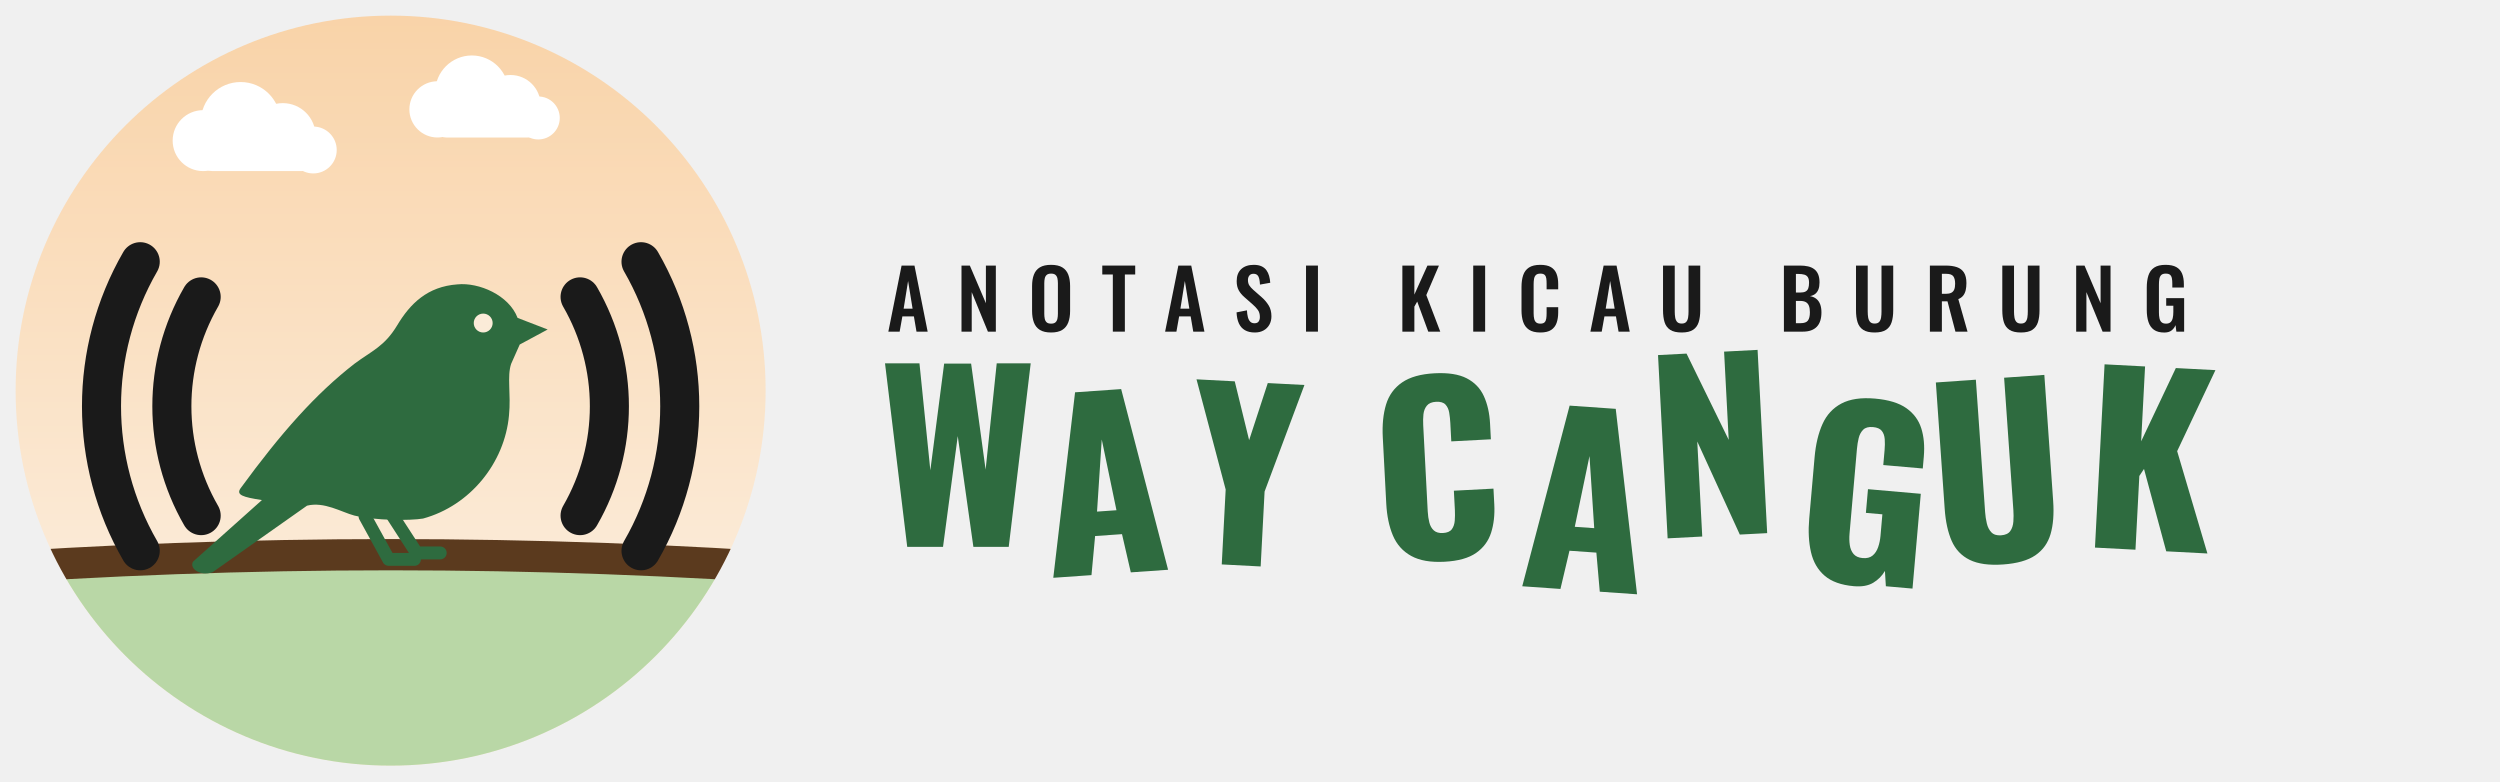
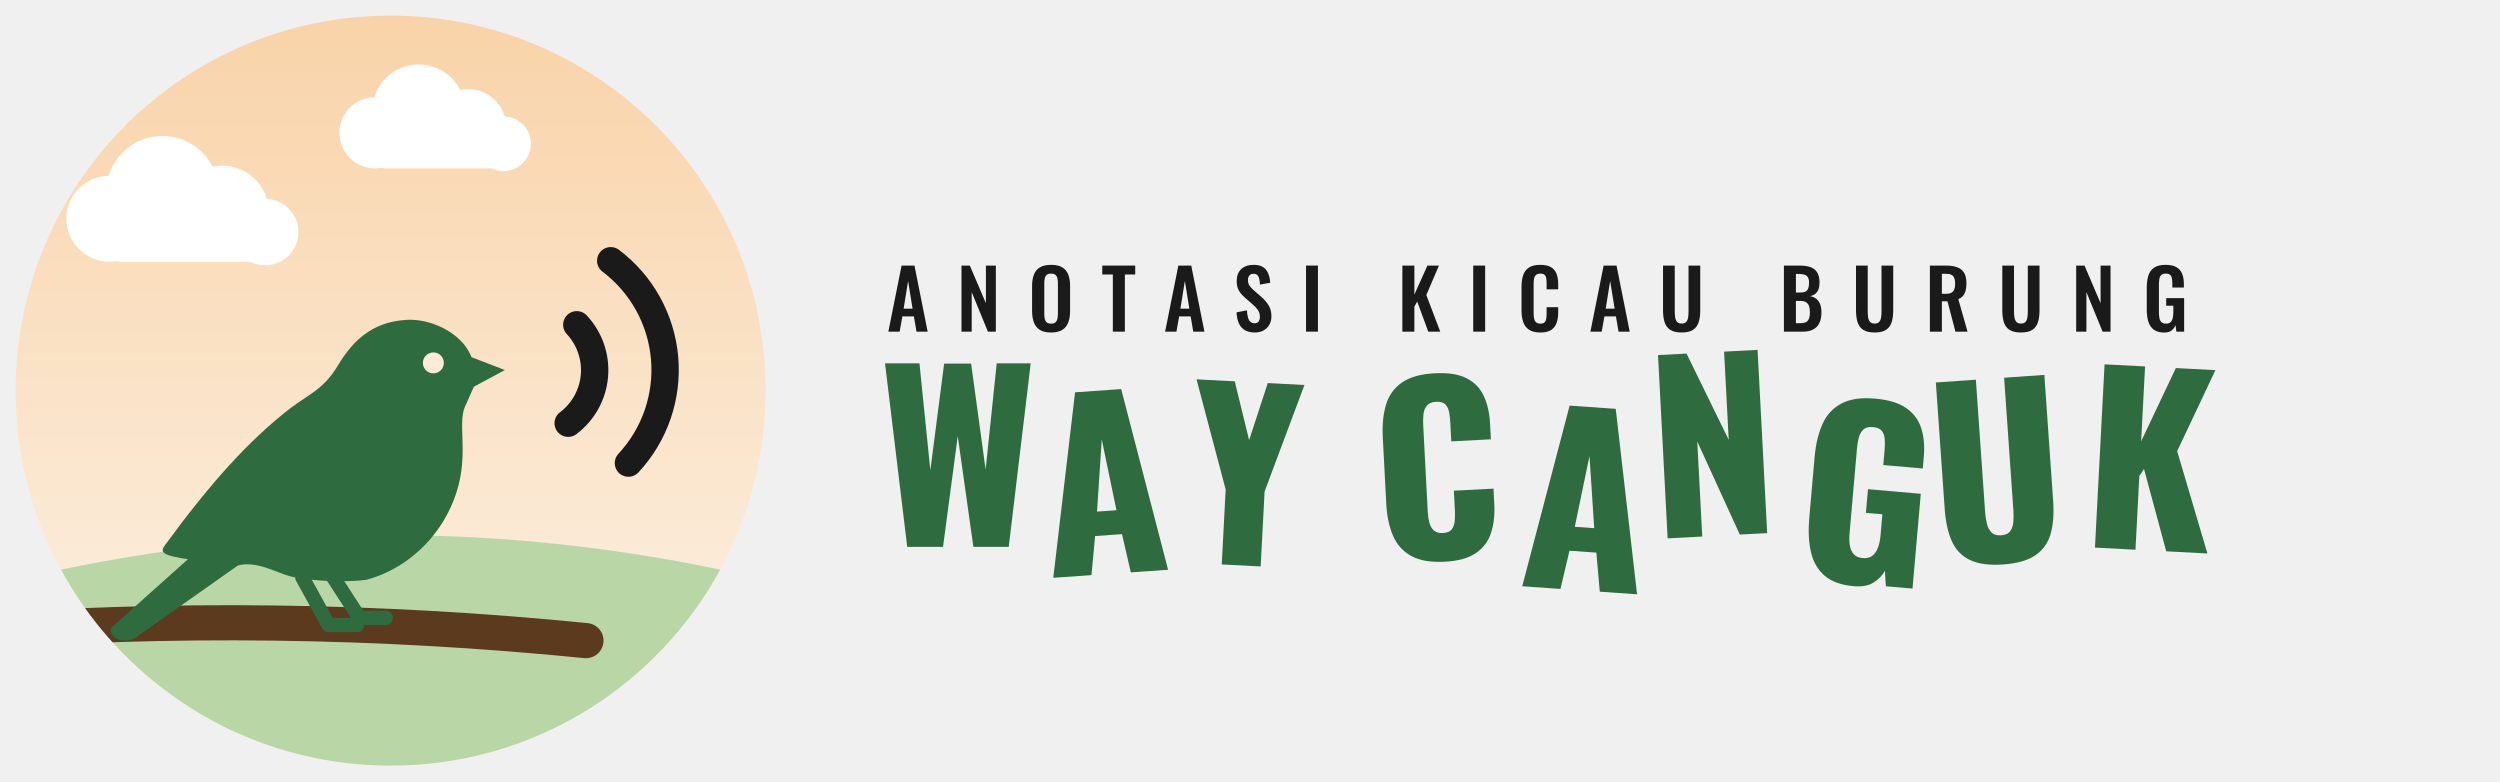
<svg xmlns="http://www.w3.org/2000/svg" viewBox="0 0 640 200">
  <defs>
    <clipPath id="c">
      <circle cx="100" cy="100" r="96" />
    </clipPath>
    <linearGradient id="sky" x1="0" y1="0" x2="0" y2="1">
      <stop offset="0" stop-color="#F9D3A8" />
      <stop offset="0.75" stop-color="#FBEBD8" />
    </linearGradient>
  </defs>
  <g clip-path="url(#c)">
    <circle cx="100" cy="100" r="96" fill="url(#sky)" />
-     <path d="M-10 151.2 Q100 137.2 210 151.2 L210 210 L-10 210 Z" fill="#B9D7A6" />
-     <circle cx="52.0" cy="36.0" r="7.8" fill="#FFFFFF" />
-     <circle cx="61.6" cy="31.2" r="10.2" fill="#FFFFFF" />
-     <circle cx="72.4" cy="34.8" r="8.4" fill="#FFFFFF" />
-     <circle cx="80.2" cy="38.4" r="6.0" fill="#FFFFFF" />
-     <rect x="50.8" y="36.0" width="30.0" height="7.8" rx="3.6" fill="#FFFFFF" />
-     <circle cx="112.0" cy="28.0" r="7.2" fill="#FFFFFF" />
-     <circle cx="120.8" cy="23.6" r="9.4" fill="#FFFFFF" />
-     <circle cx="130.7" cy="26.9" r="7.7" fill="#FFFFFF" />
-     <circle cx="137.8" cy="30.2" r="5.5" fill="#FFFFFF" />
-     <rect x="110.9" y="28.0" width="27.5" height="7.2" rx="3.3" fill="#FFFFFF" />
-     <path d="M-10 146 Q100 138 210 146" stroke="#5B3A1E" stroke-width="8" fill="none" stroke-linecap="round" />
-     <g transform="translate(94 105.25) scale(1.1) translate(-50 -45)">
+     <path d="M-10 152 Q100 122 210 152 L210 210 L-10 210 Z" fill="#B9D7A6" />
+     <circle cx="28.0" cy="56.0" r="11.0" fill="#FFFFFF" />
+     <circle cx="41.6" cy="49.2" r="14.4" fill="#FFFFFF" />
+     <circle cx="56.9" cy="54.3" r="11.9" fill="#FFFFFF" />
+     <circle cx="67.9" cy="59.4" r="8.5" fill="#FFFFFF" />
+     <rect x="26.3" y="56.0" width="42.5" height="11.0" rx="5.1" fill="#FFFFFF" />
+     <circle cx="96.0" cy="34.0" r="9.1" fill="#FFFFFF" />
+     <circle cx="107.2" cy="28.4" r="11.9" fill="#FFFFFF" />
+     <circle cx="119.8" cy="32.6" r="9.8" fill="#FFFFFF" />
+     <circle cx="128.9" cy="36.8" r="7.0" fill="#FFFFFF" />
+     <rect x="94.6" y="34.0" width="35.0" height="9.1" rx="4.2" fill="#FFFFFF" />
+     <path d="M-10 162 Q70 156 150 164" stroke="#5B3A1E" stroke-width="9" fill="none" stroke-linecap="round" />
+     <g transform="translate(78 117.91) scale(1.22) translate(-50 -45)">
      <path d="M92 26 L85 23.3 C83 18 76 15 71 15.5 C64 16 60 20 57 25 C54 30 51 31 47 34 C38 41 30 50 20.5 63 C19.5 64.5 21 65 25.5 65.7 L9.5 80 C8.5 81.5 11 83.5 14 82.5 L36 67 C40 66 44 68.5 47 69.3 C52 70.5 60 70.5 63 70 C74 67 82 57 83 46 C83.5 41 82.5 37 83.5 34 L85.5 29.5 Z" fill="#2E6B3F" />
      <circle cx="77" cy="24.5" r="2.2" fill="#FBEBD8" />
      <path d="M49.5 69.5 L55 79.5 L61 79.5 M56 69.5 L61.5 78 L67 78" stroke="#2E6B3F" stroke-width="3" stroke-linecap="round" stroke-linejoin="round" fill="none" />
    </g>
-     <path d="M148.5 76.0 A56 56 0 0 1 148.5 132.0" stroke="#1A1A1A" stroke-width="10" fill="none" stroke-linecap="round" />
-     <path d="M51.5 132.0 A56 56 0 0 1 51.5 76.0" stroke="#1A1A1A" stroke-width="10" fill="none" stroke-linecap="round" />
-     <path d="M164.1 67.0 A74 74 0 0 1 164.1 141.0" stroke="#1A1A1A" stroke-width="10" fill="none" stroke-linecap="round" />
-     <path d="M35.9 141.0 A74 74 0 0 1 35.9 67.0" stroke="#1A1A1A" stroke-width="10" fill="none" stroke-linecap="round" />
+     <g transform="rotate(5 135.2 94.7)">
+       <path d="M146.6 82.1 A17 17 0 0 1 146.6 107.4" stroke="#1A1A1A" stroke-width="7" fill="none" stroke-linecap="round" />
+     </g>
+     <g transform="rotate(-5 135.2 94.7)">
+       <path d="M158.7 68.7 A35 35 0 0 1 158.7 120.7" stroke="#1A1A1A" stroke-width="7" fill="none" stroke-linecap="round" />
+     </g>
  </g>
  <style>@media (prefers-color-scheme: dark){.sub path{fill:#E7E5E4}.big path{fill:#93BF7E}}</style>
  <g class="sub">
    <path d="M227.418 84.9 230.805 67.987H234.105L237.48 84.9H234.621L233.956 80.996H231.006L230.31 84.9ZM231.33 79.025H233.621L232.471 71.931Z" fill="#1A1A1A" />
    <path d="M246.142 84.9V67.987H248.278L252.391 77.626V67.987H254.936V84.9H252.904L248.761 74.787V84.9Z" fill="#1A1A1A" />
    <path d="M269.074 85.12Q267.264 85.12 266.198 84.452Q265.132 83.784 264.672 82.536Q264.212 81.288 264.212 79.586V73.24Q264.212 71.527 264.677 70.31Q265.142 69.093 266.203 68.446Q267.264 67.798 269.074 67.798Q270.894 67.798 271.955 68.451Q273.017 69.103 273.482 70.315Q273.947 71.527 273.947 73.24V79.596Q273.947 81.288 273.482 82.531Q273.017 83.774 271.955 84.447Q270.894 85.12 269.074 85.12ZM269.074 82.852Q269.83 82.852 270.203 82.515Q270.575 82.177 270.699 81.601Q270.823 81.026 270.823 80.323V72.534Q270.823 71.82 270.699 71.26Q270.575 70.7 270.203 70.373Q269.83 70.045 269.074 70.045Q268.339 70.045 267.961 70.373Q267.584 70.7 267.46 71.26Q267.336 71.82 267.336 72.534V80.323Q267.336 81.026 267.454 81.601Q267.573 82.177 267.945 82.515Q268.317 82.852 269.074 82.852Z" fill="#1A1A1A" />
    <path d="M284.883 84.9V70.269H282.184V67.987H290.613V70.269H287.965V84.9Z" fill="#1A1A1A" />
    <path d="M298.271 84.9 301.658 67.987H304.957L308.333 84.9H305.473L304.809 80.996H301.859L301.163 84.9ZM302.183 79.025H304.474L303.323 71.931Z" fill="#1A1A1A" />
    <path d="M321.242 85.12Q319.716 85.12 318.696 84.526Q317.677 83.932 317.154 82.788Q316.632 81.643 316.559 79.966L319.218 79.446Q319.259 80.44 319.457 81.189Q319.654 81.938 320.064 82.347Q320.473 82.755 321.145 82.755Q321.891 82.755 322.21 82.303Q322.529 81.851 322.529 81.16Q322.529 80.065 322.018 79.355Q321.507 78.645 320.681 77.924L318.553 76.054Q317.653 75.28 317.121 74.328Q316.59 73.375 316.59 71.972Q316.59 69.963 317.762 68.88Q318.935 67.798 320.956 67.798Q322.141 67.798 322.936 68.161Q323.73 68.525 324.199 69.17Q324.667 69.815 324.894 70.64Q325.122 71.465 325.183 72.388L322.553 72.856Q322.512 72.064 322.384 71.439Q322.255 70.815 321.909 70.452Q321.563 70.089 320.891 70.089Q320.197 70.089 319.836 70.542Q319.475 70.996 319.475 71.667Q319.475 72.526 319.833 73.075Q320.191 73.625 320.851 74.211L322.957 76.06Q323.993 76.949 324.74 78.124Q325.487 79.299 325.487 80.972Q325.487 82.192 324.954 83.133Q324.421 84.074 323.47 84.597Q322.518 85.12 321.242 85.12Z" fill="#1A1A1A" />
    <path d="M334.341 84.9V67.987H337.392V84.9Z" fill="#1A1A1A" />
    <path d="M359.006 84.9V67.987H362.077V75.414L365.421 67.987H368.368L365.135 75.538L368.706 84.9H365.634L362.807 77.203L362.077 78.497V84.9Z" fill="#1A1A1A" />
    <path d="M377.145 84.9V67.987H380.196V84.9Z" fill="#1A1A1A" />
    <path d="M394.327 85.12Q392.467 85.12 391.41 84.396Q390.354 83.671 389.93 82.402Q389.506 81.134 389.506 79.493V73.456Q389.506 71.723 389.93 70.454Q390.354 69.186 391.41 68.492Q392.467 67.798 394.327 67.798Q396.065 67.798 397.059 68.399Q398.053 69 398.476 70.096Q398.899 71.193 398.899 72.674V74.075H395.932V72.626Q395.932 71.913 395.86 71.327Q395.787 70.741 395.456 70.393Q395.125 70.045 394.337 70.045Q393.551 70.045 393.183 70.414Q392.815 70.782 392.712 71.404Q392.608 72.025 392.608 72.8V80.149Q392.608 81.056 392.758 81.657Q392.907 82.258 393.285 82.555Q393.663 82.852 394.337 82.852Q395.104 82.852 395.435 82.489Q395.767 82.126 395.849 81.514Q395.932 80.902 395.932 80.159V78.637H398.899V79.997Q398.899 81.488 398.496 82.647Q398.094 83.805 397.105 84.463Q396.116 85.12 394.327 85.12Z" fill="#1A1A1A" />
    <path d="M407.146 84.9 410.533 67.987H413.833L417.208 84.9H414.349L413.684 80.996H410.734L410.039 84.9ZM411.058 79.025H413.349L412.199 71.931Z" fill="#1A1A1A" />
    <path d="M430.504 85.12Q428.613 85.12 427.572 84.438Q426.531 83.756 426.133 82.484Q425.735 81.212 425.735 79.437V67.987H428.734V79.778Q428.734 80.573 428.848 81.277Q428.961 81.981 429.344 82.406Q429.727 82.831 430.504 82.831Q431.301 82.831 431.674 82.406Q432.046 81.981 432.155 81.277Q432.263 80.573 432.263 79.778V67.987H435.262V79.437Q435.262 81.212 434.859 82.484Q434.456 83.756 433.425 84.438Q432.395 85.12 430.504 85.12Z" fill="#1A1A1A" />
    <path d="M456.682 84.9V67.987H460.836Q461.952 67.987 462.862 68.195Q463.772 68.402 464.433 68.897Q465.094 69.392 465.446 70.228Q465.798 71.065 465.798 72.323Q465.798 73.356 465.516 74.086Q465.233 74.816 464.69 75.243Q464.147 75.671 463.344 75.807Q464.345 75.983 464.993 76.515Q465.641 77.046 465.966 77.908Q466.29 78.769 466.29 79.98Q466.29 81.184 465.991 82.109Q465.692 83.034 465.1 83.649Q464.508 84.265 463.619 84.582Q462.73 84.9 461.548 84.9ZM459.753 82.735H460.931Q462.334 82.735 462.834 82.053Q463.334 81.371 463.334 79.947Q463.334 78.936 463.09 78.297Q462.846 77.657 462.3 77.346Q461.754 77.034 460.829 77.034H459.753ZM459.753 74.894H460.807Q461.734 74.894 462.233 74.623Q462.732 74.352 462.924 73.79Q463.116 73.228 463.116 72.377Q463.116 71.466 462.821 70.982Q462.525 70.498 461.919 70.313Q461.312 70.129 460.36 70.129H459.753Z" fill="#1A1A1A" />
    <path d="M479.906 85.12Q478.015 85.12 476.974 84.438Q475.933 83.756 475.535 82.484Q475.137 81.212 475.137 79.437V67.987H478.136V79.778Q478.136 80.573 478.25 81.277Q478.364 81.981 478.746 82.406Q479.129 82.831 479.906 82.831Q480.703 82.831 481.076 82.406Q481.448 81.981 481.557 81.277Q481.665 80.573 481.665 79.778V67.987H484.665V79.437Q484.665 81.212 484.261 82.484Q483.858 83.756 482.827 84.438Q481.797 85.12 479.906 85.12Z" fill="#1A1A1A" />
    <path d="M494.051 84.9V67.987H498.101Q499.803 67.987 500.985 68.398Q502.167 68.81 502.786 69.791Q503.404 70.772 503.404 72.466Q503.404 73.479 503.217 74.289Q503.03 75.098 502.576 75.673Q502.122 76.248 501.327 76.574L503.685 84.9H500.59L498.56 77.149H497.121V84.9ZM497.121 75.22H498.095Q498.989 75.22 499.519 74.954Q500.048 74.687 500.281 74.119Q500.514 73.551 500.514 72.638Q500.514 71.36 500.047 70.73Q499.579 70.099 498.252 70.099H497.121Z" fill="#1A1A1A" />
    <path d="M517.358 85.12Q515.466 85.12 514.426 84.438Q513.385 83.756 512.987 82.484Q512.589 81.212 512.589 79.437V67.987H515.588V79.778Q515.588 80.573 515.701 81.277Q515.815 81.981 516.198 82.406Q516.581 82.831 517.358 82.831Q518.155 82.831 518.528 82.406Q518.9 81.981 519.009 81.277Q519.117 80.573 519.117 79.778V67.987H522.116V79.437Q522.116 81.212 521.713 82.484Q521.309 83.756 520.279 84.438Q519.249 85.12 517.358 85.12Z" fill="#1A1A1A" />
    <path d="M531.502 84.9V67.987H533.638L537.751 77.626V67.987H540.296V84.9H538.264L534.121 74.787V84.9Z" fill="#1A1A1A" />
    <path d="M554.066 85.13Q552.393 85.13 551.41 84.425Q550.428 83.719 550 82.409Q549.572 81.098 549.572 79.324V73.655Q549.572 71.829 549.996 70.519Q550.42 69.208 551.476 68.503Q552.533 67.798 554.383 67.798Q556.121 67.798 557.146 68.379Q558.17 68.96 558.62 70.061Q559.069 71.163 559.069 72.736V73.6H556.112V72.636Q556.112 71.82 556.004 71.245Q555.895 70.669 555.543 70.357Q555.191 70.045 554.425 70.045Q553.607 70.045 553.24 70.444Q552.872 70.844 552.779 71.491Q552.686 72.138 552.686 72.912V79.984Q552.686 80.861 552.831 81.509Q552.976 82.156 553.375 82.504Q553.774 82.852 554.509 82.852Q555.255 82.852 555.66 82.479Q556.064 82.105 556.219 81.432Q556.375 80.759 556.375 79.852V78.262H554.547V76.322H559.14V84.9H557.151L556.933 83.238Q556.598 84.059 555.921 84.595Q555.243 85.13 554.066 85.13Z" fill="#1A1A1A" />
  </g>
  <g class="big">
    <path d="M232.25 140.0 226.566 93.02H235.382L238.166 120.396L241.704 93.078H248.606L252.318 120.222L255.16 93.02H263.86L258.234 140.0H249.186L245.184 111.638L241.414 140.0Z" fill="#2E6B3F" />
    <path d="M269.641 147.915 275.216 100.43 287.019 99.605 299.033 145.86 289.487 146.527 287.233 136.743 280.347 137.224 279.419 147.231ZM280.84 130.969 285.816 130.621 282.05 112.511Z" fill="#2E6B3F" />
    <path d="M312.767 144.492 313.772 125.32 306.306 97.109 316.095 97.622 319.777 112.683 324.551 98.065 333.934 98.557 323.734 125.842 322.729 145.014Z" fill="#2E6B3F" />
    <path d="M369.775 143.809Q364.447 144.088 361.246 142.31Q358.046 140.532 356.588 137.095Q355.13 133.657 354.881 128.908L353.995 111.995Q353.74 107.13 354.83 103.559Q355.921 99.988 358.919 97.914Q361.918 95.84 367.247 95.561Q372.46 95.288 375.474 96.843Q378.489 98.398 379.866 101.404Q381.243 104.411 381.452 108.407L381.665 112.461L371.529 112.993L371.283 108.301Q371.21 106.911 370.999 105.644Q370.787 104.378 370.048 103.574Q369.309 102.771 367.629 102.859Q366.007 102.944 365.271 103.854Q364.535 104.763 364.4 106.077Q364.266 107.391 364.342 108.839L365.498 130.907Q365.58 132.471 365.909 133.76Q366.238 135.05 367.061 135.791Q367.884 136.532 369.39 136.453Q371.011 136.368 371.663 135.492Q372.314 134.615 372.417 133.274Q372.521 131.933 372.449 130.543L372.191 125.619L382.327 125.088L382.539 129.143Q382.749 133.139 381.727 136.358Q380.705 139.577 377.875 141.555Q375.046 143.532 369.775 143.809Z" fill="#2E6B3F" />
    <path d="M389.695 150.085 401.825 103.838 413.628 104.664 419.087 152.14 409.541 151.473 408.67 141.47 401.785 140.988 399.473 150.769ZM403.144 134.862 408.12 135.21 406.91 116.753Z" fill="#2E6B3F" />
    <path d="M426.913 137.818 424.454 90.902 431.752 90.52 442.551 112.605 441.367 90.016 449.94 89.567 452.398 136.482 445.39 136.85 434.5 113.027 435.775 137.353Z" fill="#2E6B3F" />
    <path d="M474.574 150.063Q469.72 149.639 467.095 147.371Q464.469 145.104 463.606 141.331Q462.742 137.559 463.162 132.763L464.537 117.047Q464.972 112.078 466.561 108.549Q468.151 105.02 471.416 103.297Q474.682 101.574 479.998 102.039Q485.198 102.494 488.022 104.488Q490.846 106.482 491.849 109.655Q492.852 112.829 492.493 116.931L492.231 119.936L482.119 119.051L482.453 115.237Q482.584 113.735 482.493 112.446Q482.402 111.158 481.748 110.314Q481.094 109.471 479.476 109.33Q477.801 109.183 476.971 110.013Q476.142 110.843 475.823 112.154Q475.505 113.465 475.378 114.91L473.483 136.577Q473.346 138.137 473.545 139.523Q473.744 140.908 474.509 141.819Q475.273 142.73 476.833 142.867Q478.451 143.008 479.394 142.218Q480.336 141.427 480.804 140.07Q481.272 138.714 481.409 137.154L481.889 131.665L477.671 131.296L478.202 125.229L491.722 126.412L489.599 150.679L482.781 150.083L482.542 146.161Q481.446 148.045 479.541 149.188Q477.636 150.331 474.574 150.063Z" fill="#2E6B3F" />
    <path d="M512.791 144.505Q507.41 144.881 504.249 143.329Q501.088 141.777 499.636 138.477Q498.185 135.177 497.841 130.259L495.579 97.916L505.82 97.2L508.191 131.105Q508.292 132.552 508.625 133.982Q508.957 135.412 509.803 136.283Q510.649 137.154 512.269 137.041Q513.947 136.924 514.634 135.945Q515.322 134.967 515.423 133.506Q515.525 132.046 515.423 130.599L513.053 96.694L523.351 95.974L525.613 128.317Q525.957 133.235 524.95 136.707Q523.942 140.178 521.057 142.153Q518.172 144.129 512.791 144.505Z" fill="#2E6B3F" />
    <path d="M536.311 140.182 538.77 93.267 549.138 93.81 548.133 112.982 557.015 94.223 567.151 94.754 557.352 115.497 565.098 141.691 554.556 141.138 548.866 120.048 547.669 121.843 546.679 140.725Z" fill="#2E6B3F" />
  </g>
</svg>
